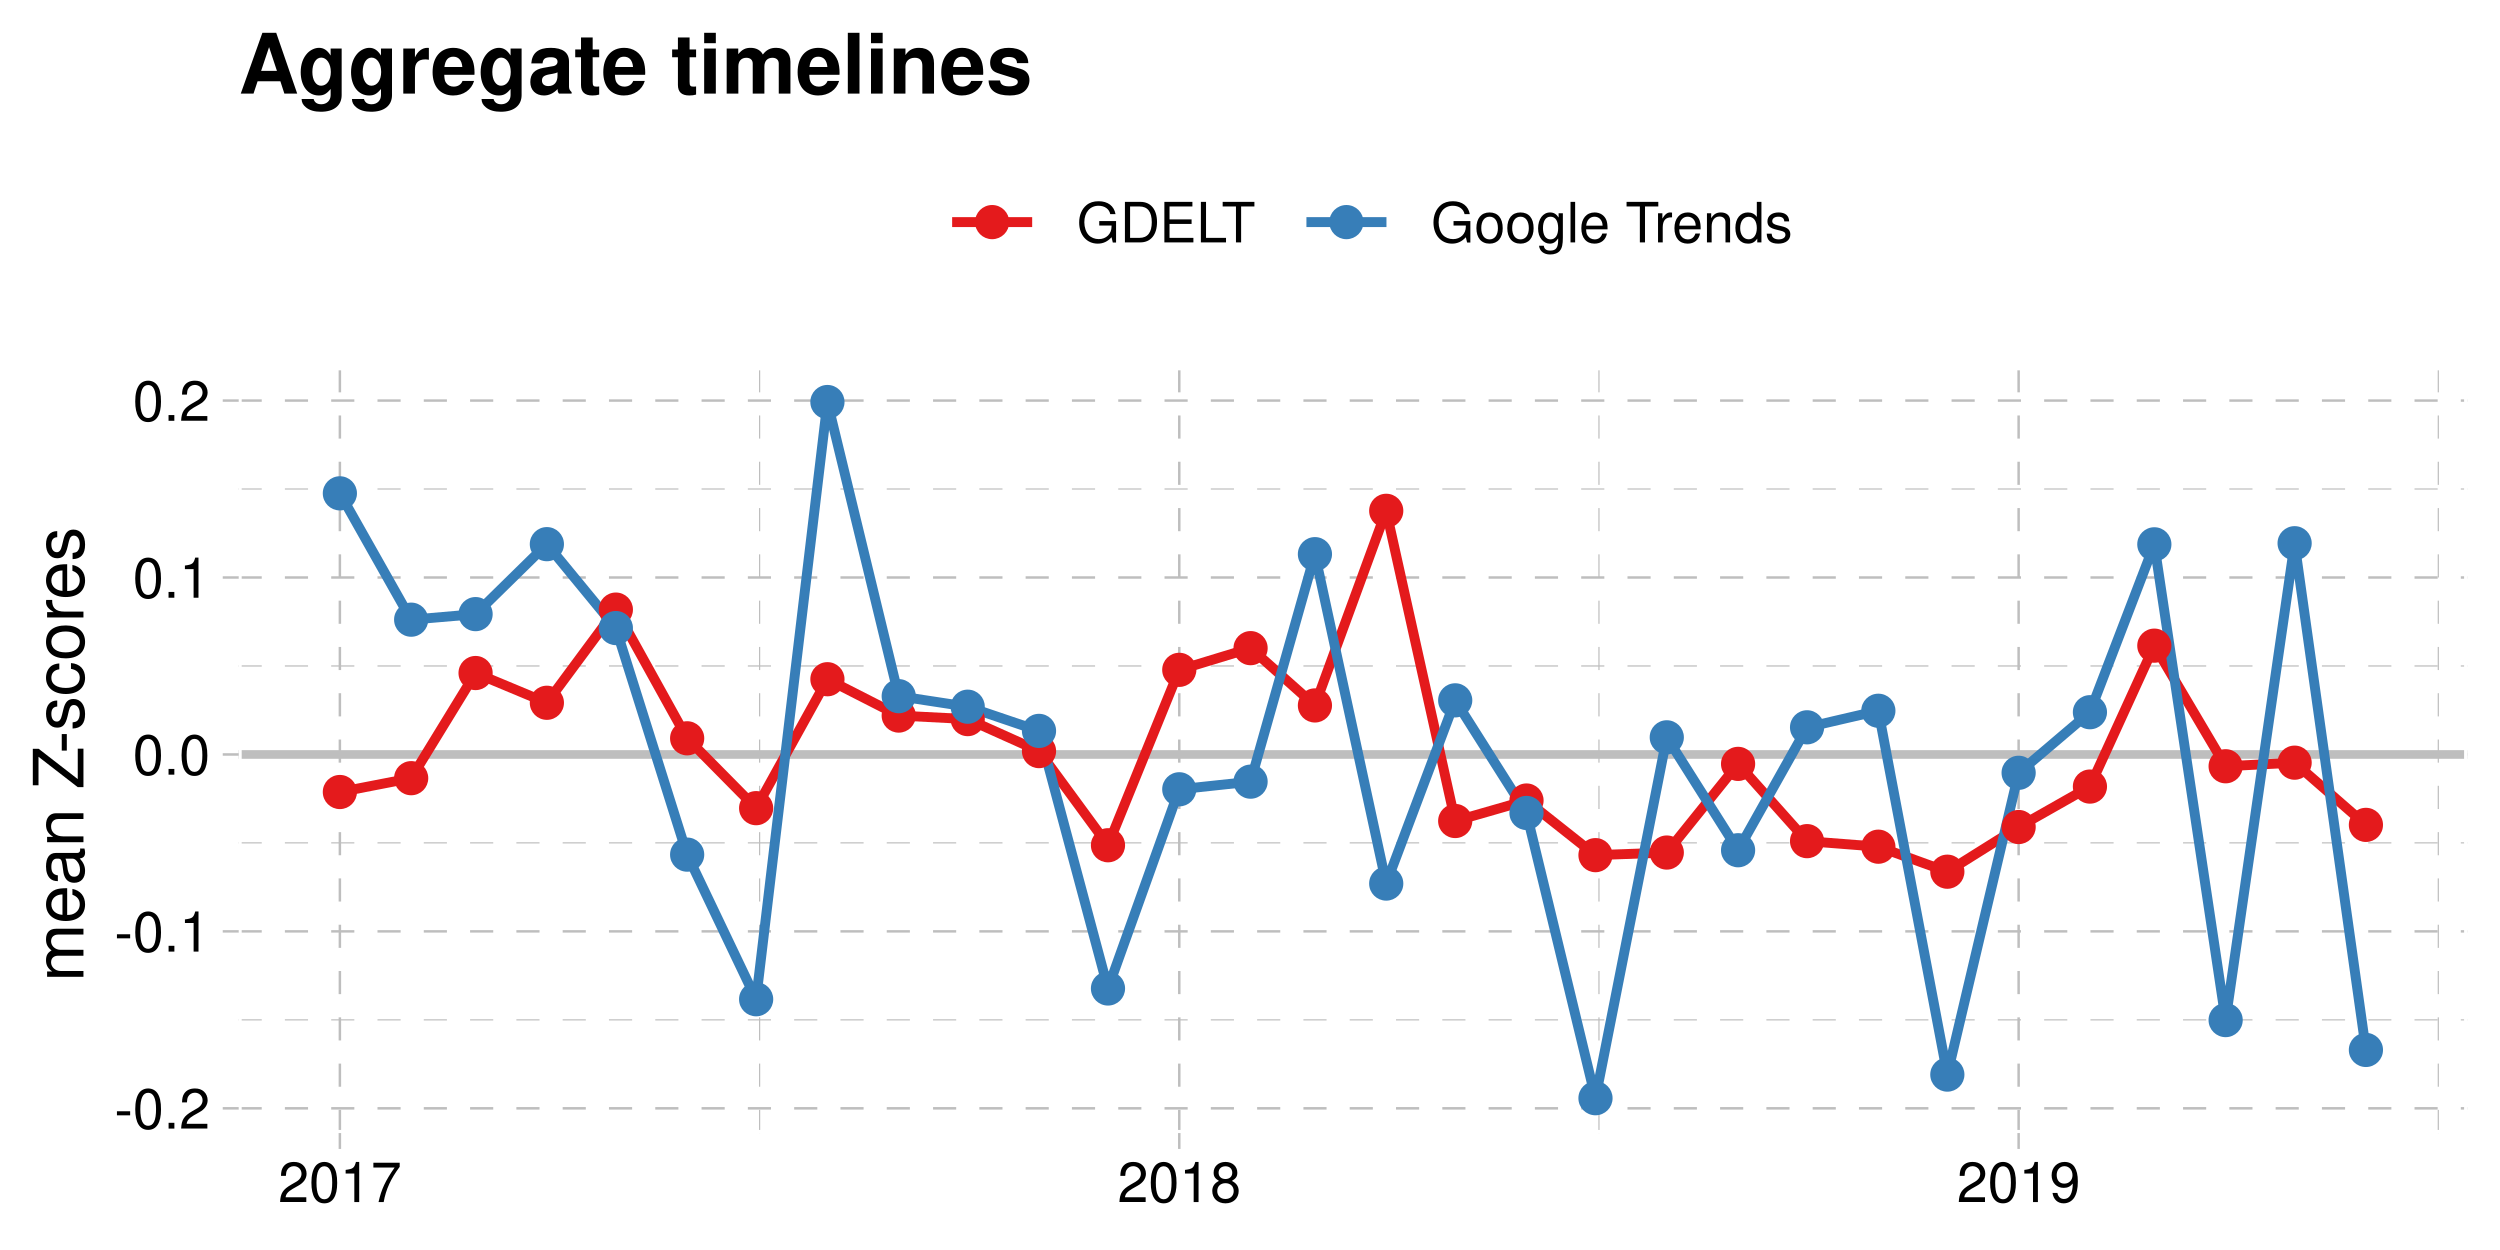
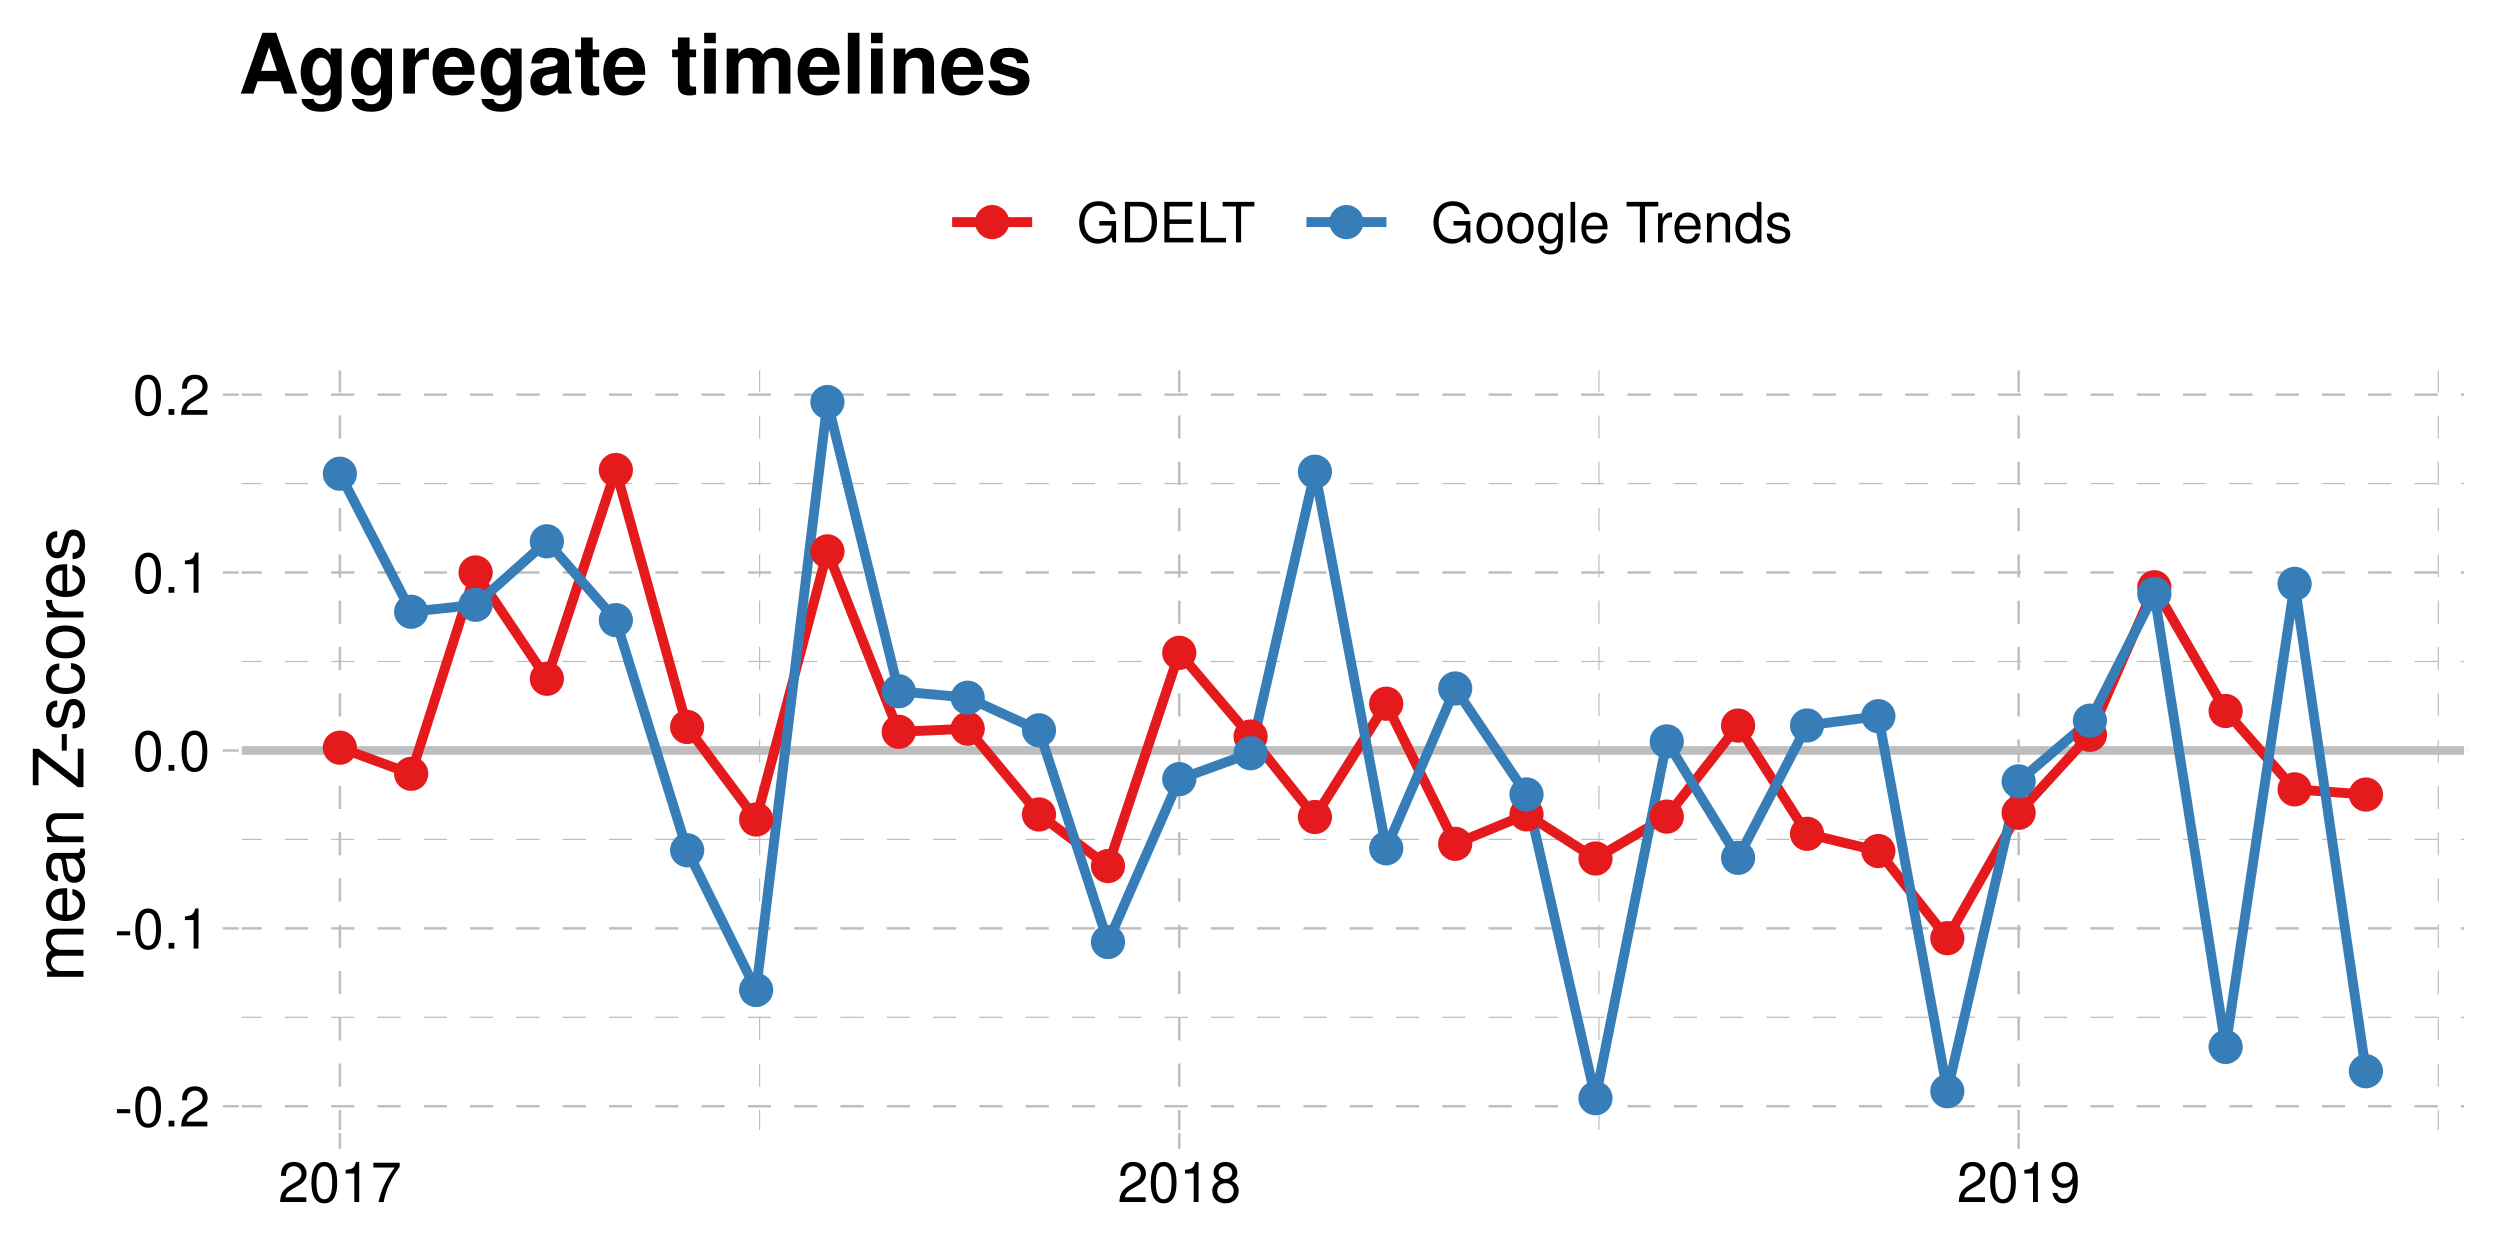
<svg xmlns="http://www.w3.org/2000/svg" viewBox="0 0 432.00 216.00">
  <defs>
    <style type="text/css">
    line, polyline, polygon, path, rect, circle {
      fill: none;
      stroke: #000000;
      stroke-linecap: round;
      stroke-linejoin: round;
      stroke-miterlimit: 10.00;
    }
  </style>
  </defs>
  <rect width="100%" height="100%" style="stroke: none; fill: #FFFFFF;" />
  <rect x="0.00" y="0.00" width="432.00" height="216.00" style="stroke-width: 1.07; stroke: none; fill: #FFFFFF;" />
  <defs>
    <clipPath id="cpNDEuMjN8NDI2LjMzfDE5NS43OXw2My40Ng==">
      <rect x="41.23" y="63.46" width="385.10" height="132.33" />
    </clipPath>
  </defs>
  <rect x="41.23" y="63.46" width="385.10" height="132.33" style="stroke-width: 1.07; stroke: #FFFFFF;" clip-path="url(#cpNDEuMjN8NDI2LjMzfDE5NS43OXw2My40Ng==)" />
-   <polyline points="41.23,176.23 426.33,176.23 " style="stroke-width: 0.21; stroke: #BEBEBE; stroke-dasharray: 4.00,4.00; stroke-linecap: butt;" clip-path="url(#cpNDEuMjN8NDI2LjMzfDE5NS43OXw2My40Ng==)" />
-   <polyline points="41.23,145.65 426.33,145.65 " style="stroke-width: 0.21; stroke: #BEBEBE; stroke-dasharray: 4.00,4.00; stroke-linecap: butt;" clip-path="url(#cpNDEuMjN8NDI2LjMzfDE5NS43OXw2My40Ng==)" />
-   <polyline points="41.23,115.08 426.33,115.08 " style="stroke-width: 0.21; stroke: #BEBEBE; stroke-dasharray: 4.00,4.00; stroke-linecap: butt;" clip-path="url(#cpNDEuMjN8NDI2LjMzfDE5NS43OXw2My40Ng==)" />
-   <polyline points="41.23,84.50 426.33,84.50 " style="stroke-width: 0.21; stroke: #BEBEBE; stroke-dasharray: 4.00,4.00; stroke-linecap: butt;" clip-path="url(#cpNDEuMjN8NDI2LjMzfDE5NS43OXw2My40Ng==)" />
+   <polyline points="41.23,175.79 426.33,175.79 " style="stroke-width: 0.21; stroke: #BEBEBE; stroke-dasharray: 4.00,4.00; stroke-linecap: butt;" clip-path="url(#cpNDEuMjN8NDI2LjMzfDE5NS43OXw2My40Ng==)" />
+   <polyline points="41.23,145.05 426.33,145.05 " style="stroke-width: 0.21; stroke: #BEBEBE; stroke-dasharray: 4.00,4.00; stroke-linecap: butt;" clip-path="url(#cpNDEuMjN8NDI2LjMzfDE5NS43OXw2My40Ng==)" />
+   <polyline points="41.23,114.30 426.33,114.30 " style="stroke-width: 0.21; stroke: #BEBEBE; stroke-dasharray: 4.00,4.00; stroke-linecap: butt;" clip-path="url(#cpNDEuMjN8NDI2LjMzfDE5NS43OXw2My40Ng==)" />
+   <polyline points="41.23,83.56 426.33,83.56 " style="stroke-width: 0.21; stroke: #BEBEBE; stroke-dasharray: 4.00,4.00; stroke-linecap: butt;" clip-path="url(#cpNDEuMjN8NDI2LjMzfDE5NS43OXw2My40Ng==)" />
  <polyline points="131.26,195.79 131.26,63.46 " style="stroke-width: 0.21; stroke: #BEBEBE; stroke-dasharray: 4.00,4.00; stroke-linecap: butt;" clip-path="url(#cpNDEuMjN8NDI2LjMzfDE5NS43OXw2My40Ng==)" />
  <polyline points="276.30,195.79 276.30,63.46 " style="stroke-width: 0.21; stroke: #BEBEBE; stroke-dasharray: 4.00,4.00; stroke-linecap: butt;" clip-path="url(#cpNDEuMjN8NDI2LjMzfDE5NS43OXw2My40Ng==)" />
  <polyline points="421.34,195.79 421.34,63.46 " style="stroke-width: 0.21; stroke: #BEBEBE; stroke-dasharray: 4.00,4.00; stroke-linecap: butt;" clip-path="url(#cpNDEuMjN8NDI2LjMzfDE5NS43OXw2My40Ng==)" />
-   <polyline points="41.23,191.52 426.33,191.52 " style="stroke-width: 0.43; stroke: #BEBEBE; stroke-dasharray: 4.00,4.00; stroke-linecap: butt;" clip-path="url(#cpNDEuMjN8NDI2LjMzfDE5NS43OXw2My40Ng==)" />
-   <polyline points="41.23,160.94 426.33,160.94 " style="stroke-width: 0.43; stroke: #BEBEBE; stroke-dasharray: 4.00,4.00; stroke-linecap: butt;" clip-path="url(#cpNDEuMjN8NDI2LjMzfDE5NS43OXw2My40Ng==)" />
-   <polyline points="41.23,130.37 426.33,130.37 " style="stroke-width: 0.43; stroke: #BEBEBE; stroke-dasharray: 4.00,4.00; stroke-linecap: butt;" clip-path="url(#cpNDEuMjN8NDI2LjMzfDE5NS43OXw2My40Ng==)" />
-   <polyline points="41.23,99.79 426.33,99.79 " style="stroke-width: 0.43; stroke: #BEBEBE; stroke-dasharray: 4.00,4.00; stroke-linecap: butt;" clip-path="url(#cpNDEuMjN8NDI2LjMzfDE5NS43OXw2My40Ng==)" />
-   <polyline points="41.23,69.22 426.33,69.22 " style="stroke-width: 0.43; stroke: #BEBEBE; stroke-dasharray: 4.00,4.00; stroke-linecap: butt;" clip-path="url(#cpNDEuMjN8NDI2LjMzfDE5NS43OXw2My40Ng==)" />
+   <polyline points="41.23,191.16 426.33,191.16 " style="stroke-width: 0.43; stroke: #BEBEBE; stroke-dasharray: 4.00,4.00; stroke-linecap: butt;" clip-path="url(#cpNDEuMjN8NDI2LjMzfDE5NS43OXw2My40Ng==)" />
+   <polyline points="41.23,160.42 426.33,160.42 " style="stroke-width: 0.43; stroke: #BEBEBE; stroke-dasharray: 4.00,4.00; stroke-linecap: butt;" clip-path="url(#cpNDEuMjN8NDI2LjMzfDE5NS43OXw2My40Ng==)" />
+   <polyline points="41.23,129.68 426.33,129.68 " style="stroke-width: 0.43; stroke: #BEBEBE; stroke-dasharray: 4.00,4.00; stroke-linecap: butt;" clip-path="url(#cpNDEuMjN8NDI2LjMzfDE5NS43OXw2My40Ng==)" />
+   <polyline points="41.23,98.93 426.33,98.93 " style="stroke-width: 0.43; stroke: #BEBEBE; stroke-dasharray: 4.00,4.00; stroke-linecap: butt;" clip-path="url(#cpNDEuMjN8NDI2LjMzfDE5NS43OXw2My40Ng==)" />
+   <polyline points="41.23,68.19 426.33,68.19 " style="stroke-width: 0.43; stroke: #BEBEBE; stroke-dasharray: 4.00,4.00; stroke-linecap: butt;" clip-path="url(#cpNDEuMjN8NDI2LjMzfDE5NS43OXw2My40Ng==)" />
  <polyline points="58.73,195.79 58.73,63.46 " style="stroke-width: 0.43; stroke: #BEBEBE; stroke-dasharray: 4.00,4.00; stroke-linecap: butt;" clip-path="url(#cpNDEuMjN8NDI2LjMzfDE5NS43OXw2My40Ng==)" />
  <polyline points="203.78,195.79 203.78,63.46 " style="stroke-width: 0.43; stroke: #BEBEBE; stroke-dasharray: 4.00,4.00; stroke-linecap: butt;" clip-path="url(#cpNDEuMjN8NDI2LjMzfDE5NS43OXw2My40Ng==)" />
  <polyline points="348.82,195.79 348.82,63.46 " style="stroke-width: 0.43; stroke: #BEBEBE; stroke-dasharray: 4.00,4.00; stroke-linecap: butt;" clip-path="url(#cpNDEuMjN8NDI2LjMzfDE5NS43OXw2My40Ng==)" />
-   <line x1="41.23" y1="130.37" x2="426.33" y2="130.37" style="stroke-width: 1.49; stroke: #BEBEBE; stroke-linecap: butt;" clip-path="url(#cpNDEuMjN8NDI2LjMzfDE5NS43OXw2My40Ng==)" />
-   <polyline points="58.73,136.86 71.05,134.47 82.18,116.30 94.50,121.44 106.42,105.34 118.74,127.58 130.66,139.65 142.98,117.37 155.30,123.65 167.22,124.26 179.54,129.79 191.46,146.06 203.78,115.75 216.10,112.00 227.22,121.90 239.54,88.27 251.46,141.87 263.78,138.33 275.70,147.77 288.02,147.32 300.34,132.00 312.26,145.35 324.58,146.31 336.50,150.63 348.82,142.91 361.14,135.92 372.27,111.57 384.59,132.41 396.51,131.79 408.83,142.54 " style="stroke-width: 1.71; stroke: #E41A1C; stroke-linecap: butt;" clip-path="url(#cpNDEuMjN8NDI2LjMzfDE5NS43OXw2My40Ng==)" />
-   <polyline points="58.73,85.25 71.05,107.08 82.18,106.12 94.50,94.03 106.42,108.53 118.74,147.68 130.66,172.67 142.98,69.47 155.30,120.30 167.22,122.12 179.54,126.30 191.46,170.81 203.78,136.39 216.10,135.07 227.22,95.76 239.54,152.68 251.46,121.02 263.78,140.48 275.70,189.77 288.02,127.41 300.34,146.92 312.26,125.68 324.58,122.82 336.50,185.69 348.82,133.54 361.14,123.07 372.27,94.06 384.59,176.27 396.51,93.87 408.83,181.43 " style="stroke-width: 1.71; stroke: #377EB8; stroke-linecap: butt;" clip-path="url(#cpNDEuMjN8NDI2LjMzfDE5NS43OXw2My40Ng==)" />
-   <circle cx="58.73" cy="136.86" r="1.95pt" style="stroke-width: 0.71; stroke: #E41A1C; fill: #E41A1C;" clip-path="url(#cpNDEuMjN8NDI2LjMzfDE5NS43OXw2My40Ng==)" />
-   <circle cx="71.05" cy="134.47" r="1.95pt" style="stroke-width: 0.71; stroke: #E41A1C; fill: #E41A1C;" clip-path="url(#cpNDEuMjN8NDI2LjMzfDE5NS43OXw2My40Ng==)" />
-   <circle cx="82.18" cy="116.30" r="1.95pt" style="stroke-width: 0.71; stroke: #E41A1C; fill: #E41A1C;" clip-path="url(#cpNDEuMjN8NDI2LjMzfDE5NS43OXw2My40Ng==)" />
-   <circle cx="94.50" cy="121.44" r="1.95pt" style="stroke-width: 0.71; stroke: #E41A1C; fill: #E41A1C;" clip-path="url(#cpNDEuMjN8NDI2LjMzfDE5NS43OXw2My40Ng==)" />
-   <circle cx="106.42" cy="105.34" r="1.95pt" style="stroke-width: 0.71; stroke: #E41A1C; fill: #E41A1C;" clip-path="url(#cpNDEuMjN8NDI2LjMzfDE5NS43OXw2My40Ng==)" />
-   <circle cx="118.74" cy="127.58" r="1.95pt" style="stroke-width: 0.71; stroke: #E41A1C; fill: #E41A1C;" clip-path="url(#cpNDEuMjN8NDI2LjMzfDE5NS43OXw2My40Ng==)" />
-   <circle cx="130.66" cy="139.65" r="1.95pt" style="stroke-width: 0.71; stroke: #E41A1C; fill: #E41A1C;" clip-path="url(#cpNDEuMjN8NDI2LjMzfDE5NS43OXw2My40Ng==)" />
-   <circle cx="142.98" cy="117.37" r="1.95pt" style="stroke-width: 0.71; stroke: #E41A1C; fill: #E41A1C;" clip-path="url(#cpNDEuMjN8NDI2LjMzfDE5NS43OXw2My40Ng==)" />
-   <circle cx="155.30" cy="123.65" r="1.95pt" style="stroke-width: 0.71; stroke: #E41A1C; fill: #E41A1C;" clip-path="url(#cpNDEuMjN8NDI2LjMzfDE5NS43OXw2My40Ng==)" />
-   <circle cx="167.22" cy="124.26" r="1.95pt" style="stroke-width: 0.71; stroke: #E41A1C; fill: #E41A1C;" clip-path="url(#cpNDEuMjN8NDI2LjMzfDE5NS43OXw2My40Ng==)" />
-   <circle cx="179.54" cy="129.79" r="1.95pt" style="stroke-width: 0.71; stroke: #E41A1C; fill: #E41A1C;" clip-path="url(#cpNDEuMjN8NDI2LjMzfDE5NS43OXw2My40Ng==)" />
-   <circle cx="191.46" cy="146.06" r="1.95pt" style="stroke-width: 0.71; stroke: #E41A1C; fill: #E41A1C;" clip-path="url(#cpNDEuMjN8NDI2LjMzfDE5NS43OXw2My40Ng==)" />
-   <circle cx="203.78" cy="115.75" r="1.95pt" style="stroke-width: 0.71; stroke: #E41A1C; fill: #E41A1C;" clip-path="url(#cpNDEuMjN8NDI2LjMzfDE5NS43OXw2My40Ng==)" />
-   <circle cx="216.10" cy="112.00" r="1.95pt" style="stroke-width: 0.71; stroke: #E41A1C; fill: #E41A1C;" clip-path="url(#cpNDEuMjN8NDI2LjMzfDE5NS43OXw2My40Ng==)" />
-   <circle cx="227.22" cy="121.90" r="1.95pt" style="stroke-width: 0.71; stroke: #E41A1C; fill: #E41A1C;" clip-path="url(#cpNDEuMjN8NDI2LjMzfDE5NS43OXw2My40Ng==)" />
-   <circle cx="239.54" cy="88.27" r="1.95pt" style="stroke-width: 0.71; stroke: #E41A1C; fill: #E41A1C;" clip-path="url(#cpNDEuMjN8NDI2LjMzfDE5NS43OXw2My40Ng==)" />
-   <circle cx="251.46" cy="141.87" r="1.95pt" style="stroke-width: 0.71; stroke: #E41A1C; fill: #E41A1C;" clip-path="url(#cpNDEuMjN8NDI2LjMzfDE5NS43OXw2My40Ng==)" />
-   <circle cx="263.78" cy="138.33" r="1.95pt" style="stroke-width: 0.71; stroke: #E41A1C; fill: #E41A1C;" clip-path="url(#cpNDEuMjN8NDI2LjMzfDE5NS43OXw2My40Ng==)" />
-   <circle cx="275.70" cy="147.77" r="1.95pt" style="stroke-width: 0.71; stroke: #E41A1C; fill: #E41A1C;" clip-path="url(#cpNDEuMjN8NDI2LjMzfDE5NS43OXw2My40Ng==)" />
-   <circle cx="288.02" cy="147.32" r="1.95pt" style="stroke-width: 0.71; stroke: #E41A1C; fill: #E41A1C;" clip-path="url(#cpNDEuMjN8NDI2LjMzfDE5NS43OXw2My40Ng==)" />
-   <circle cx="300.34" cy="132.00" r="1.95pt" style="stroke-width: 0.71; stroke: #E41A1C; fill: #E41A1C;" clip-path="url(#cpNDEuMjN8NDI2LjMzfDE5NS43OXw2My40Ng==)" />
-   <circle cx="312.26" cy="145.35" r="1.95pt" style="stroke-width: 0.71; stroke: #E41A1C; fill: #E41A1C;" clip-path="url(#cpNDEuMjN8NDI2LjMzfDE5NS43OXw2My40Ng==)" />
-   <circle cx="324.58" cy="146.31" r="1.95pt" style="stroke-width: 0.71; stroke: #E41A1C; fill: #E41A1C;" clip-path="url(#cpNDEuMjN8NDI2LjMzfDE5NS43OXw2My40Ng==)" />
-   <circle cx="336.50" cy="150.63" r="1.95pt" style="stroke-width: 0.71; stroke: #E41A1C; fill: #E41A1C;" clip-path="url(#cpNDEuMjN8NDI2LjMzfDE5NS43OXw2My40Ng==)" />
-   <circle cx="348.82" cy="142.91" r="1.95pt" style="stroke-width: 0.71; stroke: #E41A1C; fill: #E41A1C;" clip-path="url(#cpNDEuMjN8NDI2LjMzfDE5NS43OXw2My40Ng==)" />
-   <circle cx="361.14" cy="135.92" r="1.95pt" style="stroke-width: 0.71; stroke: #E41A1C; fill: #E41A1C;" clip-path="url(#cpNDEuMjN8NDI2LjMzfDE5NS43OXw2My40Ng==)" />
-   <circle cx="372.27" cy="111.57" r="1.95pt" style="stroke-width: 0.71; stroke: #E41A1C; fill: #E41A1C;" clip-path="url(#cpNDEuMjN8NDI2LjMzfDE5NS43OXw2My40Ng==)" />
-   <circle cx="384.59" cy="132.41" r="1.95pt" style="stroke-width: 0.71; stroke: #E41A1C; fill: #E41A1C;" clip-path="url(#cpNDEuMjN8NDI2LjMzfDE5NS43OXw2My40Ng==)" />
-   <circle cx="396.51" cy="131.79" r="1.95pt" style="stroke-width: 0.71; stroke: #E41A1C; fill: #E41A1C;" clip-path="url(#cpNDEuMjN8NDI2LjMzfDE5NS43OXw2My40Ng==)" />
-   <circle cx="408.83" cy="142.54" r="1.95pt" style="stroke-width: 0.71; stroke: #E41A1C; fill: #E41A1C;" clip-path="url(#cpNDEuMjN8NDI2LjMzfDE5NS43OXw2My40Ng==)" />
-   <circle cx="58.73" cy="85.25" r="1.95pt" style="stroke-width: 0.71; stroke: #377EB8; fill: #377EB8;" clip-path="url(#cpNDEuMjN8NDI2LjMzfDE5NS43OXw2My40Ng==)" />
-   <circle cx="71.05" cy="107.08" r="1.95pt" style="stroke-width: 0.71; stroke: #377EB8; fill: #377EB8;" clip-path="url(#cpNDEuMjN8NDI2LjMzfDE5NS43OXw2My40Ng==)" />
-   <circle cx="82.18" cy="106.12" r="1.95pt" style="stroke-width: 0.71; stroke: #377EB8; fill: #377EB8;" clip-path="url(#cpNDEuMjN8NDI2LjMzfDE5NS43OXw2My40Ng==)" />
-   <circle cx="94.50" cy="94.03" r="1.95pt" style="stroke-width: 0.71; stroke: #377EB8; fill: #377EB8;" clip-path="url(#cpNDEuMjN8NDI2LjMzfDE5NS43OXw2My40Ng==)" />
-   <circle cx="106.42" cy="108.53" r="1.95pt" style="stroke-width: 0.71; stroke: #377EB8; fill: #377EB8;" clip-path="url(#cpNDEuMjN8NDI2LjMzfDE5NS43OXw2My40Ng==)" />
-   <circle cx="118.74" cy="147.68" r="1.95pt" style="stroke-width: 0.71; stroke: #377EB8; fill: #377EB8;" clip-path="url(#cpNDEuMjN8NDI2LjMzfDE5NS43OXw2My40Ng==)" />
-   <circle cx="130.66" cy="172.67" r="1.95pt" style="stroke-width: 0.71; stroke: #377EB8; fill: #377EB8;" clip-path="url(#cpNDEuMjN8NDI2LjMzfDE5NS43OXw2My40Ng==)" />
+   <line x1="41.23" y1="129.68" x2="426.33" y2="129.68" style="stroke-width: 1.49; stroke: #BEBEBE; stroke-linecap: butt;" clip-path="url(#cpNDEuMjN8NDI2LjMzfDE5NS43OXw2My40Ng==)" />
+   <polyline points="58.73,129.20 71.05,133.71 82.18,98.92 94.50,117.29 106.42,81.22 118.74,125.62 130.66,141.61 142.98,95.28 155.30,126.46 167.22,125.92 179.54,140.74 191.46,149.66 203.78,112.81 216.10,127.28 227.22,141.18 239.54,121.60 251.46,145.81 263.78,140.72 275.70,148.35 288.02,141.11 300.34,125.38 312.26,144.08 324.58,147.06 336.50,162.12 348.82,140.45 361.14,126.98 372.27,101.48 384.59,122.86 396.51,136.40 408.83,137.30 " style="stroke-width: 1.71; stroke: #E41A1C; stroke-linecap: butt;" clip-path="url(#cpNDEuMjN8NDI2LjMzfDE5NS43OXw2My40Ng==)" />
+   <polyline points="58.73,81.86 71.05,105.71 82.18,104.51 94.50,93.54 106.42,107.16 118.74,146.92 130.66,171.07 142.98,69.47 155.30,119.45 167.22,120.56 179.54,126.20 191.46,162.78 203.78,134.63 216.10,130.16 227.22,81.51 239.54,146.59 251.46,118.97 263.78,137.28 275.70,189.77 288.02,128.11 300.34,148.24 312.26,125.36 324.58,123.76 336.50,188.57 348.82,135.02 361.14,124.53 372.27,102.63 384.59,180.91 396.51,100.89 408.83,185.11 " style="stroke-width: 1.71; stroke: #377EB8; stroke-linecap: butt;" clip-path="url(#cpNDEuMjN8NDI2LjMzfDE5NS43OXw2My40Ng==)" />
+   <circle cx="58.73" cy="129.20" r="1.95pt" style="stroke-width: 0.71; stroke: #E41A1C; fill: #E41A1C;" clip-path="url(#cpNDEuMjN8NDI2LjMzfDE5NS43OXw2My40Ng==)" />
+   <circle cx="71.05" cy="133.71" r="1.95pt" style="stroke-width: 0.71; stroke: #E41A1C; fill: #E41A1C;" clip-path="url(#cpNDEuMjN8NDI2LjMzfDE5NS43OXw2My40Ng==)" />
+   <circle cx="82.18" cy="98.92" r="1.95pt" style="stroke-width: 0.71; stroke: #E41A1C; fill: #E41A1C;" clip-path="url(#cpNDEuMjN8NDI2LjMzfDE5NS43OXw2My40Ng==)" />
+   <circle cx="94.50" cy="117.29" r="1.95pt" style="stroke-width: 0.71; stroke: #E41A1C; fill: #E41A1C;" clip-path="url(#cpNDEuMjN8NDI2LjMzfDE5NS43OXw2My40Ng==)" />
+   <circle cx="106.42" cy="81.22" r="1.95pt" style="stroke-width: 0.71; stroke: #E41A1C; fill: #E41A1C;" clip-path="url(#cpNDEuMjN8NDI2LjMzfDE5NS43OXw2My40Ng==)" />
+   <circle cx="118.74" cy="125.62" r="1.95pt" style="stroke-width: 0.71; stroke: #E41A1C; fill: #E41A1C;" clip-path="url(#cpNDEuMjN8NDI2LjMzfDE5NS43OXw2My40Ng==)" />
+   <circle cx="130.66" cy="141.61" r="1.95pt" style="stroke-width: 0.71; stroke: #E41A1C; fill: #E41A1C;" clip-path="url(#cpNDEuMjN8NDI2LjMzfDE5NS43OXw2My40Ng==)" />
+   <circle cx="142.98" cy="95.28" r="1.95pt" style="stroke-width: 0.71; stroke: #E41A1C; fill: #E41A1C;" clip-path="url(#cpNDEuMjN8NDI2LjMzfDE5NS43OXw2My40Ng==)" />
+   <circle cx="155.30" cy="126.46" r="1.95pt" style="stroke-width: 0.71; stroke: #E41A1C; fill: #E41A1C;" clip-path="url(#cpNDEuMjN8NDI2LjMzfDE5NS43OXw2My40Ng==)" />
+   <circle cx="167.22" cy="125.92" r="1.95pt" style="stroke-width: 0.71; stroke: #E41A1C; fill: #E41A1C;" clip-path="url(#cpNDEuMjN8NDI2LjMzfDE5NS43OXw2My40Ng==)" />
+   <circle cx="179.54" cy="140.74" r="1.95pt" style="stroke-width: 0.71; stroke: #E41A1C; fill: #E41A1C;" clip-path="url(#cpNDEuMjN8NDI2LjMzfDE5NS43OXw2My40Ng==)" />
+   <circle cx="191.46" cy="149.66" r="1.95pt" style="stroke-width: 0.71; stroke: #E41A1C; fill: #E41A1C;" clip-path="url(#cpNDEuMjN8NDI2LjMzfDE5NS43OXw2My40Ng==)" />
+   <circle cx="203.78" cy="112.81" r="1.95pt" style="stroke-width: 0.71; stroke: #E41A1C; fill: #E41A1C;" clip-path="url(#cpNDEuMjN8NDI2LjMzfDE5NS43OXw2My40Ng==)" />
+   <circle cx="216.10" cy="127.28" r="1.95pt" style="stroke-width: 0.71; stroke: #E41A1C; fill: #E41A1C;" clip-path="url(#cpNDEuMjN8NDI2LjMzfDE5NS43OXw2My40Ng==)" />
+   <circle cx="227.22" cy="141.18" r="1.95pt" style="stroke-width: 0.71; stroke: #E41A1C; fill: #E41A1C;" clip-path="url(#cpNDEuMjN8NDI2LjMzfDE5NS43OXw2My40Ng==)" />
+   <circle cx="239.54" cy="121.60" r="1.95pt" style="stroke-width: 0.71; stroke: #E41A1C; fill: #E41A1C;" clip-path="url(#cpNDEuMjN8NDI2LjMzfDE5NS43OXw2My40Ng==)" />
+   <circle cx="251.46" cy="145.81" r="1.95pt" style="stroke-width: 0.71; stroke: #E41A1C; fill: #E41A1C;" clip-path="url(#cpNDEuMjN8NDI2LjMzfDE5NS43OXw2My40Ng==)" />
+   <circle cx="263.78" cy="140.72" r="1.95pt" style="stroke-width: 0.71; stroke: #E41A1C; fill: #E41A1C;" clip-path="url(#cpNDEuMjN8NDI2LjMzfDE5NS43OXw2My40Ng==)" />
+   <circle cx="275.70" cy="148.35" r="1.95pt" style="stroke-width: 0.71; stroke: #E41A1C; fill: #E41A1C;" clip-path="url(#cpNDEuMjN8NDI2LjMzfDE5NS43OXw2My40Ng==)" />
+   <circle cx="288.02" cy="141.11" r="1.95pt" style="stroke-width: 0.71; stroke: #E41A1C; fill: #E41A1C;" clip-path="url(#cpNDEuMjN8NDI2LjMzfDE5NS43OXw2My40Ng==)" />
+   <circle cx="300.34" cy="125.38" r="1.95pt" style="stroke-width: 0.71; stroke: #E41A1C; fill: #E41A1C;" clip-path="url(#cpNDEuMjN8NDI2LjMzfDE5NS43OXw2My40Ng==)" />
+   <circle cx="312.26" cy="144.08" r="1.95pt" style="stroke-width: 0.71; stroke: #E41A1C; fill: #E41A1C;" clip-path="url(#cpNDEuMjN8NDI2LjMzfDE5NS43OXw2My40Ng==)" />
+   <circle cx="324.58" cy="147.06" r="1.95pt" style="stroke-width: 0.71; stroke: #E41A1C; fill: #E41A1C;" clip-path="url(#cpNDEuMjN8NDI2LjMzfDE5NS43OXw2My40Ng==)" />
+   <circle cx="336.50" cy="162.12" r="1.95pt" style="stroke-width: 0.71; stroke: #E41A1C; fill: #E41A1C;" clip-path="url(#cpNDEuMjN8NDI2LjMzfDE5NS43OXw2My40Ng==)" />
+   <circle cx="348.82" cy="140.45" r="1.95pt" style="stroke-width: 0.71; stroke: #E41A1C; fill: #E41A1C;" clip-path="url(#cpNDEuMjN8NDI2LjMzfDE5NS43OXw2My40Ng==)" />
+   <circle cx="361.14" cy="126.98" r="1.95pt" style="stroke-width: 0.71; stroke: #E41A1C; fill: #E41A1C;" clip-path="url(#cpNDEuMjN8NDI2LjMzfDE5NS43OXw2My40Ng==)" />
+   <circle cx="372.27" cy="101.48" r="1.95pt" style="stroke-width: 0.71; stroke: #E41A1C; fill: #E41A1C;" clip-path="url(#cpNDEuMjN8NDI2LjMzfDE5NS43OXw2My40Ng==)" />
+   <circle cx="384.59" cy="122.86" r="1.95pt" style="stroke-width: 0.71; stroke: #E41A1C; fill: #E41A1C;" clip-path="url(#cpNDEuMjN8NDI2LjMzfDE5NS43OXw2My40Ng==)" />
+   <circle cx="396.51" cy="136.40" r="1.95pt" style="stroke-width: 0.71; stroke: #E41A1C; fill: #E41A1C;" clip-path="url(#cpNDEuMjN8NDI2LjMzfDE5NS43OXw2My40Ng==)" />
+   <circle cx="408.83" cy="137.30" r="1.95pt" style="stroke-width: 0.71; stroke: #E41A1C; fill: #E41A1C;" clip-path="url(#cpNDEuMjN8NDI2LjMzfDE5NS43OXw2My40Ng==)" />
+   <circle cx="58.73" cy="81.86" r="1.95pt" style="stroke-width: 0.71; stroke: #377EB8; fill: #377EB8;" clip-path="url(#cpNDEuMjN8NDI2LjMzfDE5NS43OXw2My40Ng==)" />
+   <circle cx="71.05" cy="105.71" r="1.95pt" style="stroke-width: 0.71; stroke: #377EB8; fill: #377EB8;" clip-path="url(#cpNDEuMjN8NDI2LjMzfDE5NS43OXw2My40Ng==)" />
+   <circle cx="82.18" cy="104.51" r="1.95pt" style="stroke-width: 0.71; stroke: #377EB8; fill: #377EB8;" clip-path="url(#cpNDEuMjN8NDI2LjMzfDE5NS43OXw2My40Ng==)" />
+   <circle cx="94.50" cy="93.54" r="1.95pt" style="stroke-width: 0.71; stroke: #377EB8; fill: #377EB8;" clip-path="url(#cpNDEuMjN8NDI2LjMzfDE5NS43OXw2My40Ng==)" />
+   <circle cx="106.42" cy="107.16" r="1.95pt" style="stroke-width: 0.71; stroke: #377EB8; fill: #377EB8;" clip-path="url(#cpNDEuMjN8NDI2LjMzfDE5NS43OXw2My40Ng==)" />
+   <circle cx="118.74" cy="146.92" r="1.95pt" style="stroke-width: 0.71; stroke: #377EB8; fill: #377EB8;" clip-path="url(#cpNDEuMjN8NDI2LjMzfDE5NS43OXw2My40Ng==)" />
+   <circle cx="130.66" cy="171.07" r="1.95pt" style="stroke-width: 0.71; stroke: #377EB8; fill: #377EB8;" clip-path="url(#cpNDEuMjN8NDI2LjMzfDE5NS43OXw2My40Ng==)" />
  <circle cx="142.98" cy="69.47" r="1.95pt" style="stroke-width: 0.71; stroke: #377EB8; fill: #377EB8;" clip-path="url(#cpNDEuMjN8NDI2LjMzfDE5NS43OXw2My40Ng==)" />
-   <circle cx="155.30" cy="120.30" r="1.95pt" style="stroke-width: 0.71; stroke: #377EB8; fill: #377EB8;" clip-path="url(#cpNDEuMjN8NDI2LjMzfDE5NS43OXw2My40Ng==)" />
-   <circle cx="167.22" cy="122.12" r="1.95pt" style="stroke-width: 0.71; stroke: #377EB8; fill: #377EB8;" clip-path="url(#cpNDEuMjN8NDI2LjMzfDE5NS43OXw2My40Ng==)" />
-   <circle cx="179.54" cy="126.30" r="1.95pt" style="stroke-width: 0.71; stroke: #377EB8; fill: #377EB8;" clip-path="url(#cpNDEuMjN8NDI2LjMzfDE5NS43OXw2My40Ng==)" />
-   <circle cx="191.46" cy="170.81" r="1.95pt" style="stroke-width: 0.71; stroke: #377EB8; fill: #377EB8;" clip-path="url(#cpNDEuMjN8NDI2LjMzfDE5NS43OXw2My40Ng==)" />
-   <circle cx="203.78" cy="136.39" r="1.95pt" style="stroke-width: 0.71; stroke: #377EB8; fill: #377EB8;" clip-path="url(#cpNDEuMjN8NDI2LjMzfDE5NS43OXw2My40Ng==)" />
-   <circle cx="216.10" cy="135.07" r="1.95pt" style="stroke-width: 0.71; stroke: #377EB8; fill: #377EB8;" clip-path="url(#cpNDEuMjN8NDI2LjMzfDE5NS43OXw2My40Ng==)" />
-   <circle cx="227.22" cy="95.76" r="1.95pt" style="stroke-width: 0.71; stroke: #377EB8; fill: #377EB8;" clip-path="url(#cpNDEuMjN8NDI2LjMzfDE5NS43OXw2My40Ng==)" />
-   <circle cx="239.54" cy="152.68" r="1.95pt" style="stroke-width: 0.71; stroke: #377EB8; fill: #377EB8;" clip-path="url(#cpNDEuMjN8NDI2LjMzfDE5NS43OXw2My40Ng==)" />
-   <circle cx="251.46" cy="121.02" r="1.95pt" style="stroke-width: 0.71; stroke: #377EB8; fill: #377EB8;" clip-path="url(#cpNDEuMjN8NDI2LjMzfDE5NS43OXw2My40Ng==)" />
-   <circle cx="263.78" cy="140.48" r="1.95pt" style="stroke-width: 0.71; stroke: #377EB8; fill: #377EB8;" clip-path="url(#cpNDEuMjN8NDI2LjMzfDE5NS43OXw2My40Ng==)" />
+   <circle cx="155.30" cy="119.45" r="1.95pt" style="stroke-width: 0.71; stroke: #377EB8; fill: #377EB8;" clip-path="url(#cpNDEuMjN8NDI2LjMzfDE5NS43OXw2My40Ng==)" />
+   <circle cx="167.22" cy="120.56" r="1.95pt" style="stroke-width: 0.71; stroke: #377EB8; fill: #377EB8;" clip-path="url(#cpNDEuMjN8NDI2LjMzfDE5NS43OXw2My40Ng==)" />
+   <circle cx="179.54" cy="126.20" r="1.95pt" style="stroke-width: 0.71; stroke: #377EB8; fill: #377EB8;" clip-path="url(#cpNDEuMjN8NDI2LjMzfDE5NS43OXw2My40Ng==)" />
+   <circle cx="191.46" cy="162.78" r="1.95pt" style="stroke-width: 0.71; stroke: #377EB8; fill: #377EB8;" clip-path="url(#cpNDEuMjN8NDI2LjMzfDE5NS43OXw2My40Ng==)" />
+   <circle cx="203.78" cy="134.63" r="1.95pt" style="stroke-width: 0.71; stroke: #377EB8; fill: #377EB8;" clip-path="url(#cpNDEuMjN8NDI2LjMzfDE5NS43OXw2My40Ng==)" />
+   <circle cx="216.10" cy="130.16" r="1.95pt" style="stroke-width: 0.71; stroke: #377EB8; fill: #377EB8;" clip-path="url(#cpNDEuMjN8NDI2LjMzfDE5NS43OXw2My40Ng==)" />
+   <circle cx="227.22" cy="81.51" r="1.95pt" style="stroke-width: 0.71; stroke: #377EB8; fill: #377EB8;" clip-path="url(#cpNDEuMjN8NDI2LjMzfDE5NS43OXw2My40Ng==)" />
+   <circle cx="239.54" cy="146.59" r="1.95pt" style="stroke-width: 0.71; stroke: #377EB8; fill: #377EB8;" clip-path="url(#cpNDEuMjN8NDI2LjMzfDE5NS43OXw2My40Ng==)" />
+   <circle cx="251.46" cy="118.97" r="1.95pt" style="stroke-width: 0.71; stroke: #377EB8; fill: #377EB8;" clip-path="url(#cpNDEuMjN8NDI2LjMzfDE5NS43OXw2My40Ng==)" />
+   <circle cx="263.78" cy="137.28" r="1.95pt" style="stroke-width: 0.71; stroke: #377EB8; fill: #377EB8;" clip-path="url(#cpNDEuMjN8NDI2LjMzfDE5NS43OXw2My40Ng==)" />
  <circle cx="275.70" cy="189.77" r="1.95pt" style="stroke-width: 0.71; stroke: #377EB8; fill: #377EB8;" clip-path="url(#cpNDEuMjN8NDI2LjMzfDE5NS43OXw2My40Ng==)" />
-   <circle cx="288.02" cy="127.41" r="1.95pt" style="stroke-width: 0.71; stroke: #377EB8; fill: #377EB8;" clip-path="url(#cpNDEuMjN8NDI2LjMzfDE5NS43OXw2My40Ng==)" />
-   <circle cx="300.34" cy="146.92" r="1.95pt" style="stroke-width: 0.71; stroke: #377EB8; fill: #377EB8;" clip-path="url(#cpNDEuMjN8NDI2LjMzfDE5NS43OXw2My40Ng==)" />
-   <circle cx="312.26" cy="125.68" r="1.95pt" style="stroke-width: 0.71; stroke: #377EB8; fill: #377EB8;" clip-path="url(#cpNDEuMjN8NDI2LjMzfDE5NS43OXw2My40Ng==)" />
-   <circle cx="324.58" cy="122.82" r="1.95pt" style="stroke-width: 0.71; stroke: #377EB8; fill: #377EB8;" clip-path="url(#cpNDEuMjN8NDI2LjMzfDE5NS43OXw2My40Ng==)" />
-   <circle cx="336.50" cy="185.69" r="1.95pt" style="stroke-width: 0.71; stroke: #377EB8; fill: #377EB8;" clip-path="url(#cpNDEuMjN8NDI2LjMzfDE5NS43OXw2My40Ng==)" />
-   <circle cx="348.82" cy="133.54" r="1.95pt" style="stroke-width: 0.71; stroke: #377EB8; fill: #377EB8;" clip-path="url(#cpNDEuMjN8NDI2LjMzfDE5NS43OXw2My40Ng==)" />
-   <circle cx="361.14" cy="123.07" r="1.95pt" style="stroke-width: 0.71; stroke: #377EB8; fill: #377EB8;" clip-path="url(#cpNDEuMjN8NDI2LjMzfDE5NS43OXw2My40Ng==)" />
-   <circle cx="372.27" cy="94.06" r="1.95pt" style="stroke-width: 0.71; stroke: #377EB8; fill: #377EB8;" clip-path="url(#cpNDEuMjN8NDI2LjMzfDE5NS43OXw2My40Ng==)" />
-   <circle cx="384.59" cy="176.27" r="1.95pt" style="stroke-width: 0.71; stroke: #377EB8; fill: #377EB8;" clip-path="url(#cpNDEuMjN8NDI2LjMzfDE5NS43OXw2My40Ng==)" />
-   <circle cx="396.51" cy="93.87" r="1.95pt" style="stroke-width: 0.71; stroke: #377EB8; fill: #377EB8;" clip-path="url(#cpNDEuMjN8NDI2LjMzfDE5NS43OXw2My40Ng==)" />
-   <circle cx="408.83" cy="181.43" r="1.95pt" style="stroke-width: 0.71; stroke: #377EB8; fill: #377EB8;" clip-path="url(#cpNDEuMjN8NDI2LjMzfDE5NS43OXw2My40Ng==)" />
+   <circle cx="288.02" cy="128.11" r="1.95pt" style="stroke-width: 0.71; stroke: #377EB8; fill: #377EB8;" clip-path="url(#cpNDEuMjN8NDI2LjMzfDE5NS43OXw2My40Ng==)" />
+   <circle cx="300.34" cy="148.24" r="1.95pt" style="stroke-width: 0.71; stroke: #377EB8; fill: #377EB8;" clip-path="url(#cpNDEuMjN8NDI2LjMzfDE5NS43OXw2My40Ng==)" />
+   <circle cx="312.26" cy="125.36" r="1.95pt" style="stroke-width: 0.71; stroke: #377EB8; fill: #377EB8;" clip-path="url(#cpNDEuMjN8NDI2LjMzfDE5NS43OXw2My40Ng==)" />
+   <circle cx="324.58" cy="123.76" r="1.95pt" style="stroke-width: 0.71; stroke: #377EB8; fill: #377EB8;" clip-path="url(#cpNDEuMjN8NDI2LjMzfDE5NS43OXw2My40Ng==)" />
+   <circle cx="336.50" cy="188.57" r="1.95pt" style="stroke-width: 0.71; stroke: #377EB8; fill: #377EB8;" clip-path="url(#cpNDEuMjN8NDI2LjMzfDE5NS43OXw2My40Ng==)" />
+   <circle cx="348.82" cy="135.02" r="1.95pt" style="stroke-width: 0.71; stroke: #377EB8; fill: #377EB8;" clip-path="url(#cpNDEuMjN8NDI2LjMzfDE5NS43OXw2My40Ng==)" />
+   <circle cx="361.14" cy="124.53" r="1.95pt" style="stroke-width: 0.71; stroke: #377EB8; fill: #377EB8;" clip-path="url(#cpNDEuMjN8NDI2LjMzfDE5NS43OXw2My40Ng==)" />
+   <circle cx="372.27" cy="102.63" r="1.95pt" style="stroke-width: 0.71; stroke: #377EB8; fill: #377EB8;" clip-path="url(#cpNDEuMjN8NDI2LjMzfDE5NS43OXw2My40Ng==)" />
+   <circle cx="384.59" cy="180.91" r="1.95pt" style="stroke-width: 0.71; stroke: #377EB8; fill: #377EB8;" clip-path="url(#cpNDEuMjN8NDI2LjMzfDE5NS43OXw2My40Ng==)" />
+   <circle cx="396.51" cy="100.89" r="1.95pt" style="stroke-width: 0.71; stroke: #377EB8; fill: #377EB8;" clip-path="url(#cpNDEuMjN8NDI2LjMzfDE5NS43OXw2My40Ng==)" />
+   <circle cx="408.83" cy="185.11" r="1.95pt" style="stroke-width: 0.71; stroke: #377EB8; fill: #377EB8;" clip-path="url(#cpNDEuMjN8NDI2LjMzfDE5NS43OXw2My40Ng==)" />
  <rect x="41.23" y="63.46" width="385.10" height="132.33" style="stroke-width: 1.07; stroke: #FFFFFF;" clip-path="url(#cpNDEuMjN8NDI2LjMzfDE5NS43OXw2My40Ng==)" />
  <defs>
    <clipPath id="cpMC4wMHw0MzIuMDB8MjE2LjAwfDAuMDA=">
      <rect x="0.00" y="0.00" width="432.00" height="216.00" />
    </clipPath>
  </defs>
  <g clip-path="url(#cpMC4wMHw0MzIuMDB8MjE2LjAwfDAuMDA=)">
-     <text x="19.77" y="195.02" style="font-size: 9.60px; font-family: Nimbus Sans L;" textLength="16.53px" lengthAdjust="spacingAndGlyphs">-0.2</text>
+     <text x="19.77" y="194.66" style="font-size: 9.60px; font-family: Nimbus Sans L;" textLength="16.53px" lengthAdjust="spacingAndGlyphs">-0.2</text>
  </g>
  <g clip-path="url(#cpMC4wMHw0MzIuMDB8MjE2LjAwfDAuMDA=)">
-     <text x="19.77" y="164.44" style="font-size: 9.60px; font-family: Nimbus Sans L;" textLength="16.53px" lengthAdjust="spacingAndGlyphs">-0.1</text>
+     <text x="19.77" y="163.92" style="font-size: 9.60px; font-family: Nimbus Sans L;" textLength="16.53px" lengthAdjust="spacingAndGlyphs">-0.1</text>
  </g>
  <g clip-path="url(#cpMC4wMHw0MzIuMDB8MjE2LjAwfDAuMDA=)">
-     <text x="22.96" y="133.87" style="font-size: 9.60px; font-family: Nimbus Sans L;" textLength="13.34px" lengthAdjust="spacingAndGlyphs">0.0</text>
+     <text x="22.96" y="133.18" style="font-size: 9.60px; font-family: Nimbus Sans L;" textLength="13.34px" lengthAdjust="spacingAndGlyphs">0.0</text>
  </g>
  <g clip-path="url(#cpMC4wMHw0MzIuMDB8MjE2LjAwfDAuMDA=)">
-     <text x="22.96" y="103.29" style="font-size: 9.60px; font-family: Nimbus Sans L;" textLength="13.34px" lengthAdjust="spacingAndGlyphs">0.1</text>
+     <text x="22.96" y="102.43" style="font-size: 9.60px; font-family: Nimbus Sans L;" textLength="13.34px" lengthAdjust="spacingAndGlyphs">0.1</text>
  </g>
  <g clip-path="url(#cpMC4wMHw0MzIuMDB8MjE2LjAwfDAuMDA=)">
-     <text x="22.96" y="72.72" style="font-size: 9.60px; font-family: Nimbus Sans L;" textLength="13.34px" lengthAdjust="spacingAndGlyphs">0.2</text>
+     <text x="22.96" y="71.69" style="font-size: 9.60px; font-family: Nimbus Sans L;" textLength="13.34px" lengthAdjust="spacingAndGlyphs">0.2</text>
  </g>
-   <polyline points="38.49,191.52 41.23,191.52 " style="stroke-width: 0.43; stroke: #BEBEBE; stroke-linecap: butt;" clip-path="url(#cpMC4wMHw0MzIuMDB8MjE2LjAwfDAuMDA=)" />
-   <polyline points="38.49,160.94 41.23,160.94 " style="stroke-width: 0.43; stroke: #BEBEBE; stroke-linecap: butt;" clip-path="url(#cpMC4wMHw0MzIuMDB8MjE2LjAwfDAuMDA=)" />
-   <polyline points="38.49,130.37 41.23,130.37 " style="stroke-width: 0.43; stroke: #BEBEBE; stroke-linecap: butt;" clip-path="url(#cpMC4wMHw0MzIuMDB8MjE2LjAwfDAuMDA=)" />
-   <polyline points="38.49,99.79 41.23,99.79 " style="stroke-width: 0.43; stroke: #BEBEBE; stroke-linecap: butt;" clip-path="url(#cpMC4wMHw0MzIuMDB8MjE2LjAwfDAuMDA=)" />
-   <polyline points="38.49,69.22 41.23,69.22 " style="stroke-width: 0.43; stroke: #BEBEBE; stroke-linecap: butt;" clip-path="url(#cpMC4wMHw0MzIuMDB8MjE2LjAwfDAuMDA=)" />
+   <polyline points="38.49,191.16 41.23,191.16 " style="stroke-width: 0.43; stroke: #BEBEBE; stroke-linecap: butt;" clip-path="url(#cpMC4wMHw0MzIuMDB8MjE2LjAwfDAuMDA=)" />
+   <polyline points="38.49,160.42 41.23,160.42 " style="stroke-width: 0.43; stroke: #BEBEBE; stroke-linecap: butt;" clip-path="url(#cpMC4wMHw0MzIuMDB8MjE2LjAwfDAuMDA=)" />
+   <polyline points="38.49,129.68 41.23,129.68 " style="stroke-width: 0.43; stroke: #BEBEBE; stroke-linecap: butt;" clip-path="url(#cpMC4wMHw0MzIuMDB8MjE2LjAwfDAuMDA=)" />
+   <polyline points="38.49,98.93 41.23,98.93 " style="stroke-width: 0.43; stroke: #BEBEBE; stroke-linecap: butt;" clip-path="url(#cpMC4wMHw0MzIuMDB8MjE2LjAwfDAuMDA=)" />
+   <polyline points="38.49,68.19 41.23,68.19 " style="stroke-width: 0.43; stroke: #BEBEBE; stroke-linecap: butt;" clip-path="url(#cpMC4wMHw0MzIuMDB8MjE2LjAwfDAuMDA=)" />
  <polyline points="58.73,198.53 58.73,195.79 " style="stroke-width: 0.43; stroke: #BEBEBE; stroke-linecap: butt;" clip-path="url(#cpMC4wMHw0MzIuMDB8MjE2LjAwfDAuMDA=)" />
  <polyline points="203.78,198.53 203.78,195.79 " style="stroke-width: 0.43; stroke: #BEBEBE; stroke-linecap: butt;" clip-path="url(#cpMC4wMHw0MzIuMDB8MjE2LjAwfDAuMDA=)" />
  <polyline points="348.82,198.53 348.82,195.79 " style="stroke-width: 0.43; stroke: #BEBEBE; stroke-linecap: butt;" clip-path="url(#cpMC4wMHw0MzIuMDB8MjE2LjAwfDAuMDA=)" />
  <g clip-path="url(#cpMC4wMHw0MzIuMDB8MjE2LjAwfDAuMDA=)">
    <text x="48.07" y="207.72" style="font-size: 9.60px; font-family: Nimbus Sans L;" textLength="21.34px" lengthAdjust="spacingAndGlyphs">2017</text>
  </g>
  <g clip-path="url(#cpMC4wMHw0MzIuMDB8MjE2LjAwfDAuMDA=)">
    <text x="193.11" y="207.72" style="font-size: 9.60px; font-family: Nimbus Sans L;" textLength="21.34px" lengthAdjust="spacingAndGlyphs">2018</text>
  </g>
  <g clip-path="url(#cpMC4wMHw0MzIuMDB8MjE2LjAwfDAuMDA=)">
    <text x="338.15" y="207.72" style="font-size: 9.60px; font-family: Nimbus Sans L;" textLength="21.34px" lengthAdjust="spacingAndGlyphs">2019</text>
  </g>
  <g clip-path="url(#cpMC4wMHw0MzIuMDB8MjE2LjAwfDAuMDA=)">
    <text transform="translate(14.42,169.63) rotate(-90)" style="font-size: 12.00px; font-family: Nimbus Sans L;" textLength="80.02px" lengthAdjust="spacingAndGlyphs">mean Z-scores</text>
  </g>
  <rect x="151.35" y="24.26" width="164.87" height="28.24" style="stroke-width: 1.07; stroke: none; fill: #FFFFFF;" clip-path="url(#cpMC4wMHw0MzIuMDB8MjE2LjAwfDAuMDA=)" />
  <rect x="162.80" y="29.74" width="17.28" height="17.28" style="stroke-width: 1.07; stroke: none;" clip-path="url(#cpMC4wMHw0MzIuMDB8MjE2LjAwfDAuMDA=)" />
  <line x1="164.53" y1="38.38" x2="178.36" y2="38.38" style="stroke-width: 1.71; stroke: #E41A1C; stroke-linecap: butt;" clip-path="url(#cpMC4wMHw0MzIuMDB8MjE2LjAwfDAuMDA=)" />
  <circle cx="171.44" cy="38.38" r="1.95pt" style="stroke-width: 0.71; stroke: #E41A1C; fill: #E41A1C;" clip-path="url(#cpMC4wMHw0MzIuMDB8MjE2LjAwfDAuMDA=)" />
  <rect x="224.02" y="29.74" width="17.28" height="17.28" style="stroke-width: 1.07; stroke: none;" clip-path="url(#cpMC4wMHw0MzIuMDB8MjE2LjAwfDAuMDA=)" />
  <line x1="225.75" y1="38.38" x2="239.58" y2="38.38" style="stroke-width: 1.71; stroke: #377EB8; stroke-linecap: butt;" clip-path="url(#cpMC4wMHw0MzIuMDB8MjE2LjAwfDAuMDA=)" />
  <circle cx="232.66" cy="38.38" r="1.95pt" style="stroke-width: 0.71; stroke: #377EB8; fill: #377EB8;" clip-path="url(#cpMC4wMHw0MzIuMDB8MjE2LjAwfDAuMDA=)" />
  <g clip-path="url(#cpMC4wMHw0MzIuMDB8MjE2LjAwfDAuMDA=)">
    <text x="186.06" y="41.88" style="font-size: 9.60px; font-family: Nimbus Sans L;" textLength="31.99px" lengthAdjust="spacingAndGlyphs">GDELT</text>
  </g>
  <g clip-path="url(#cpMC4wMHw0MzIuMDB8MjE2LjAwfDAuMDA=)">
    <text x="247.28" y="41.88" style="font-size: 9.60px; font-family: Nimbus Sans L;" textLength="63.45px" lengthAdjust="spacingAndGlyphs">Google Trends</text>
  </g>
  <g clip-path="url(#cpMC4wMHw0MzIuMDB8MjE2LjAwfDAuMDA=)">
    <text x="41.23" y="16.17" style="font-size: 14.40px; font-weight: bold; font-family: Nimbus Sans L;" textLength="137.69px" lengthAdjust="spacingAndGlyphs">Aggregate timelines</text>
  </g>
</svg>
